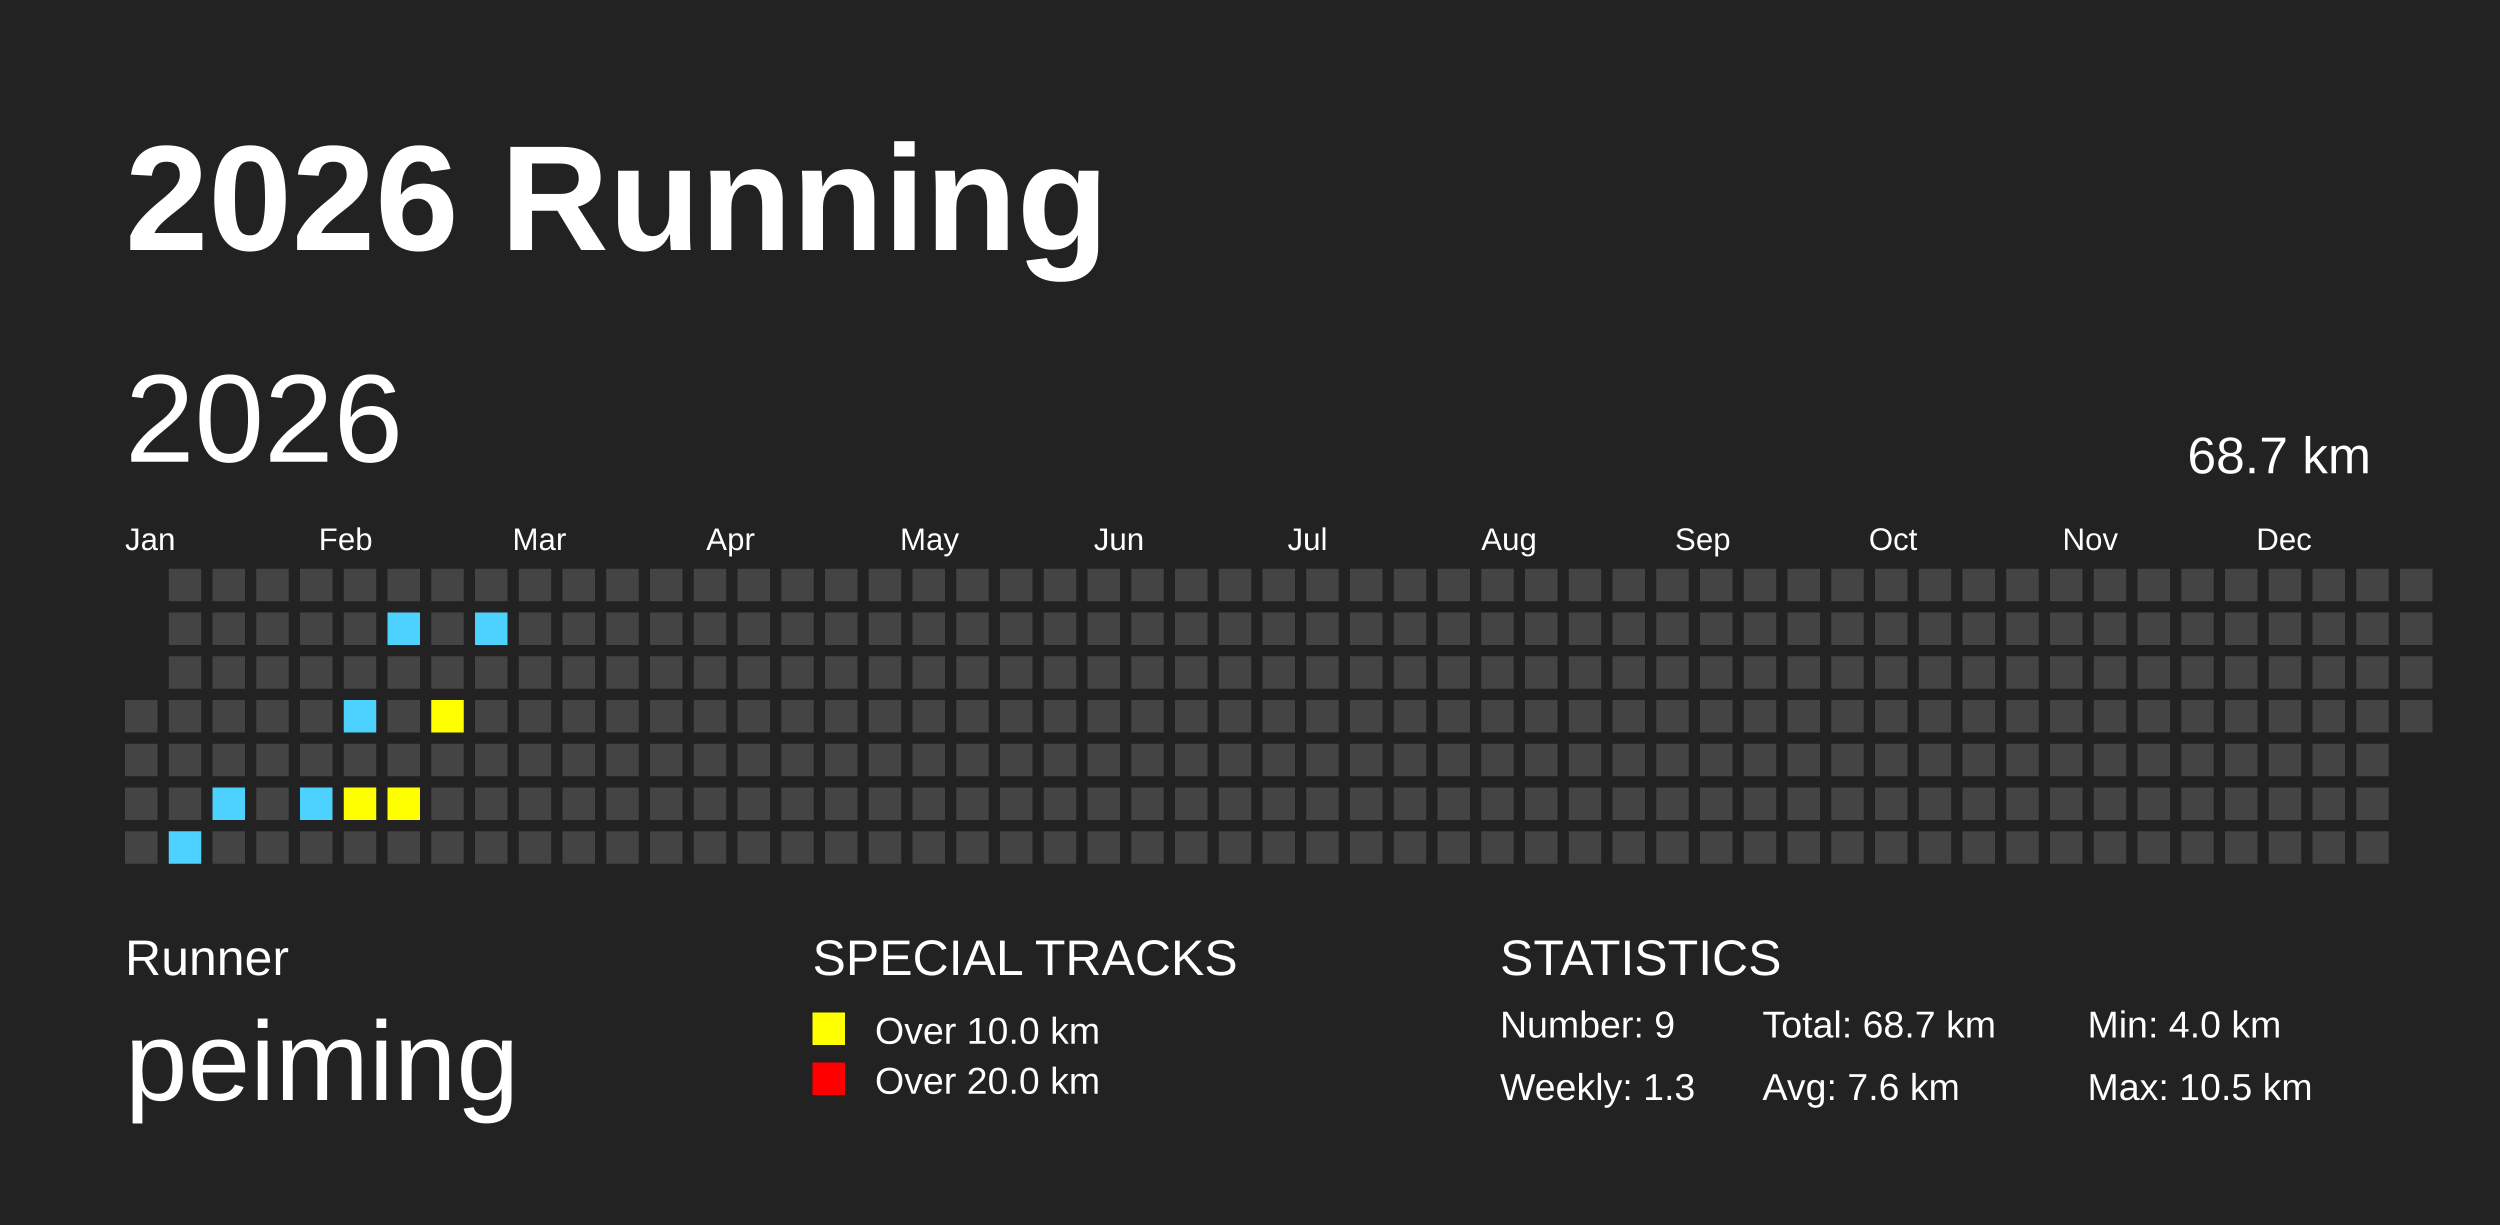
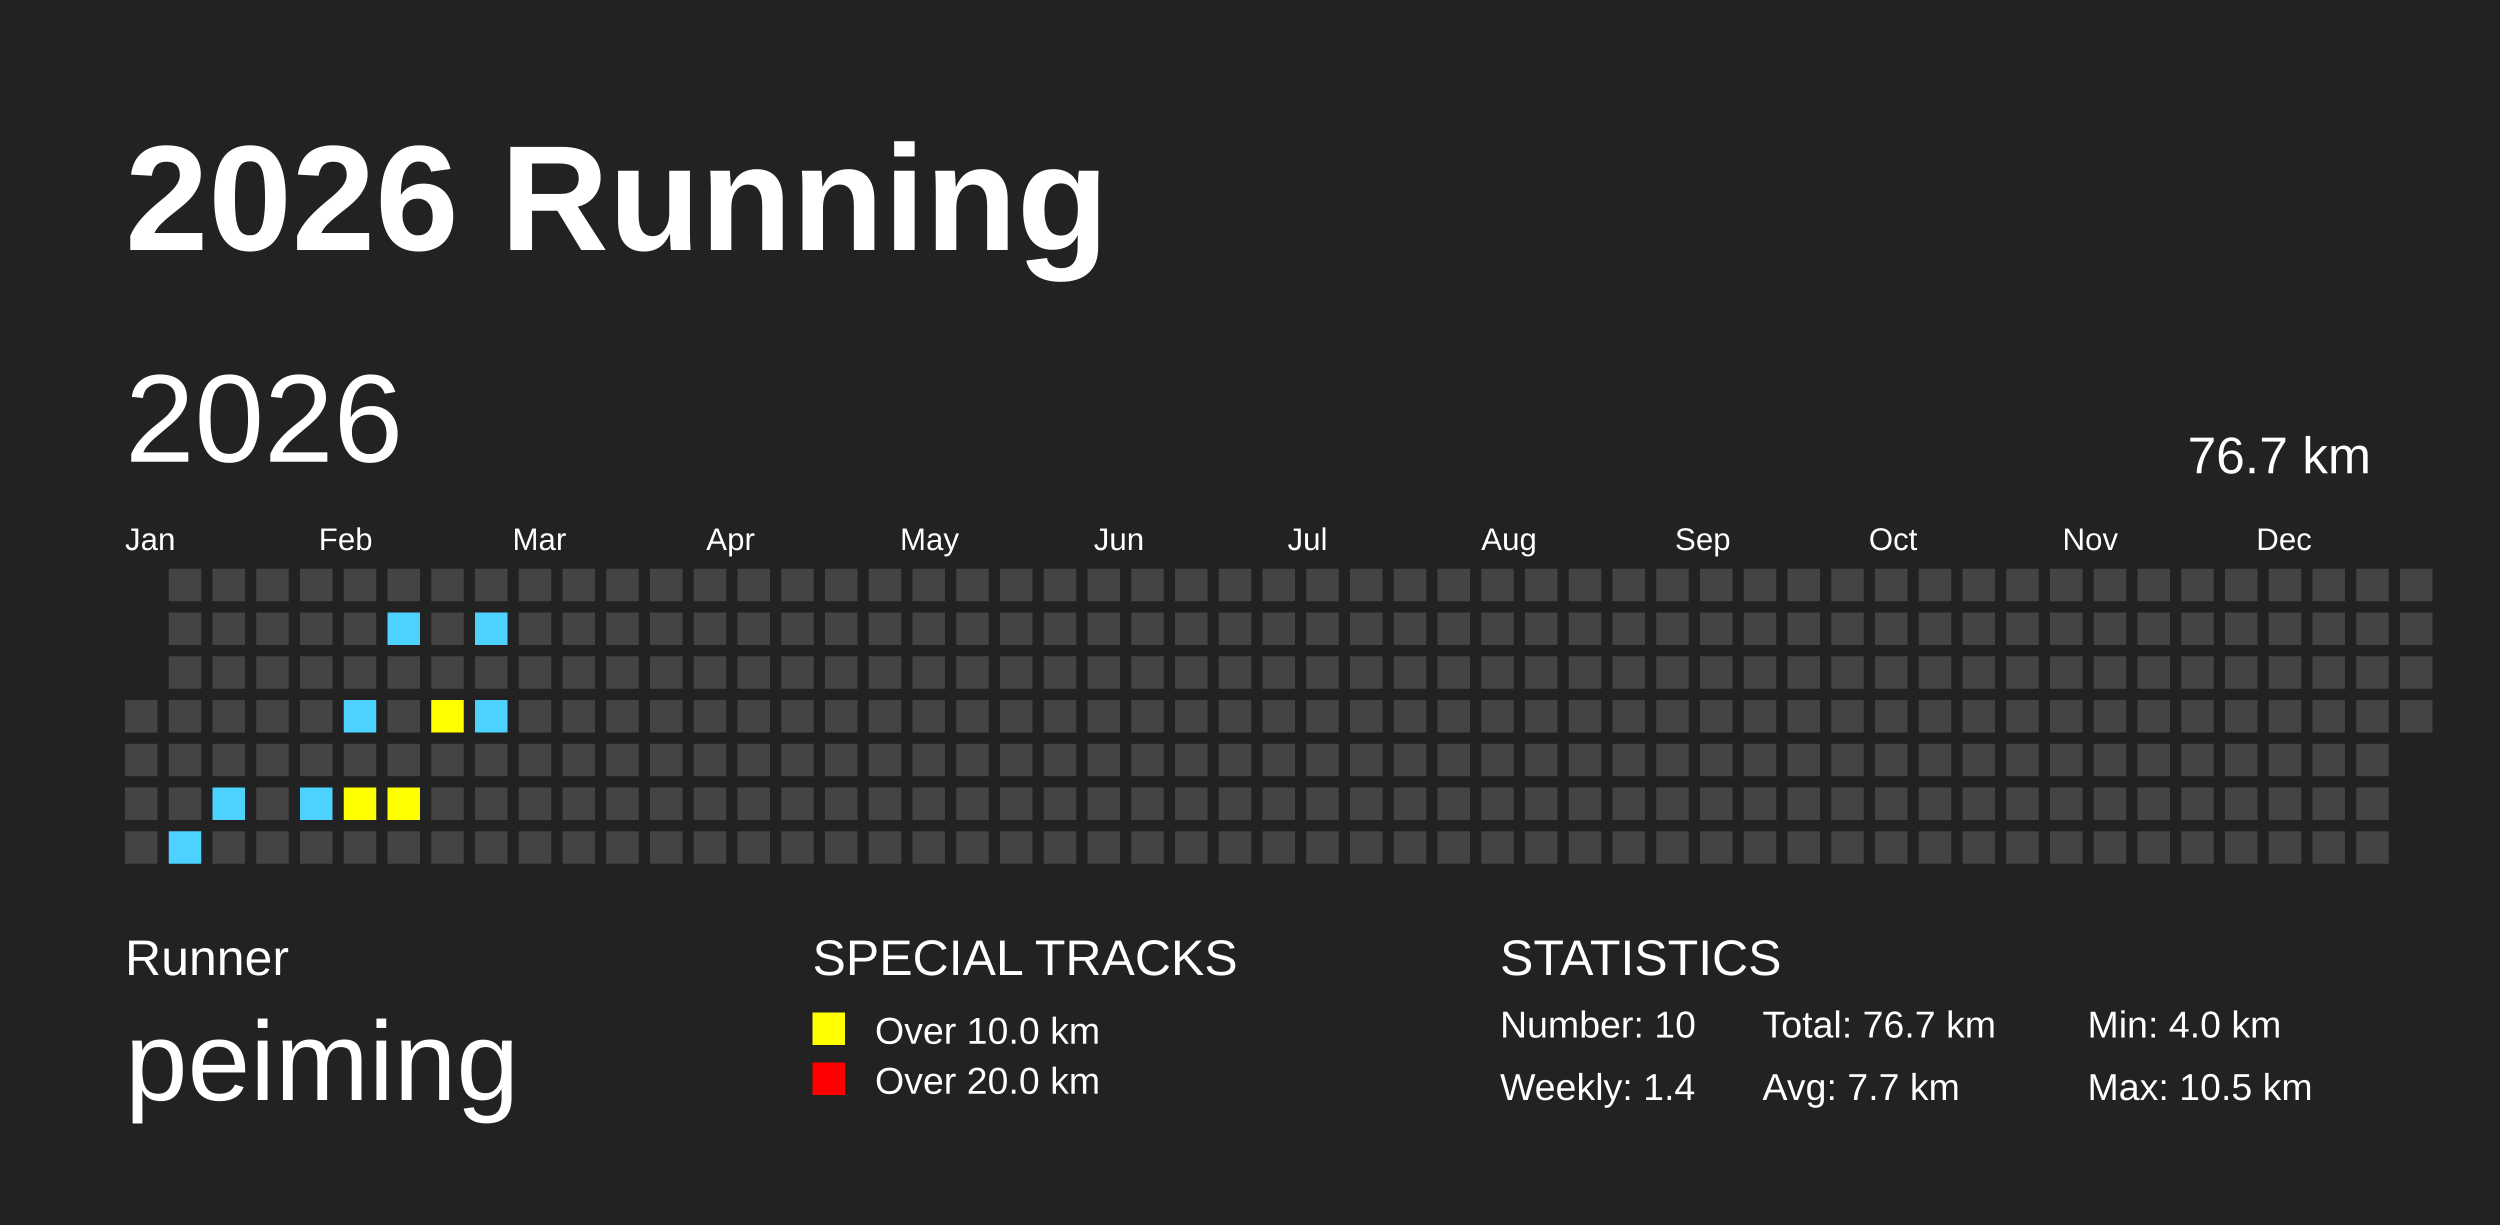
<svg xmlns="http://www.w3.org/2000/svg" baseProfile="full" height="98mm" version="1.1" viewBox="0,0,200,98" width="200mm">
  <defs />
  <rect fill="#222222" height="98" width="200" x="0" y="0" />
  <text fill="#FFFFFF" style="font-size:12px; font-family:Arial; font-weight:bold;" x="10" y="20">2026 Running</text>
  <text fill="#FFFFFF" style="font-size:4px; font-family:Arial" x="10" y="78">Runner</text>
  <text fill="#FFFFFF" style="font-size:9px; font-family:Arial" x="10" y="88">peiming</text>
  <text fill="#FFFFFF" style="font-size:4px; font-family:Arial" x="65" y="78">SPECIAL TRACKS</text>
  <rect fill="yellow" height="2.6" width="2.6" x="65" y="81" />
  <text fill="#FFFFFF" style="font-size:3px; font-family:Arial" x="70" y="83.5">Over 10.0 km</text>
  <rect fill="red" height="2.6" width="2.6" x="65" y="85" />
  <text fill="#FFFFFF" style="font-size:3px; font-family:Arial" x="70" y="87.5">Over 20.0 km</text>
  <text fill="#FFFFFF" style="font-size:4px; font-family:Arial" x="120" y="78">STATISTICS</text>
-   <text fill="#FFFFFF" style="font-size:3px; font-family:Arial" x="120" y="83">Number: 9</text>
-   <text fill="#FFFFFF" style="font-size:3px; font-family:Arial" x="120" y="88">Weekly: 1.3</text>
-   <text fill="#FFFFFF" style="font-size:3px; font-family:Arial" x="141" y="83">Total: 68.7 km</text>
-   <text fill="#FFFFFF" style="font-size:3px; font-family:Arial" x="141" y="88">Avg: 7.6 km</text>
+   <text fill="#FFFFFF" style="font-size:3px; font-family:Arial" x="120" y="83">Number: 10</text>
+   <text fill="#FFFFFF" style="font-size:3px; font-family:Arial" x="120" y="88">Weekly: 1.4</text>
+   <text fill="#FFFFFF" style="font-size:3px; font-family:Arial" x="141" y="83">Total: 76.7 km</text>
+   <text fill="#FFFFFF" style="font-size:3px; font-family:Arial" x="141" y="88">Avg: 7.7 km</text>
  <text fill="#FFFFFF" style="font-size:3px; font-family:Arial" x="167" y="83">Min: 4.0 km</text>
  <text fill="#FFFFFF" style="font-size:3px; font-family:Arial" x="167" y="88">Max: 10.5 km</text>
  <text dominant-baseline="hanging" fill="#FFFFFF" style="font-size:10.0px; font-family:Arial;" x="10" y="30">2026</text>
-   <text dominant-baseline="hanging" fill="#FFFFFF" style="font-size:4.125px; font-family:Arial;" x="175" y="35">68.7 km</text>
+   <text dominant-baseline="hanging" fill="#FFFFFF" style="font-size:4.125px; font-family:Arial;" x="175" y="35">76.7 km</text>
  <text fill="#FFFFFF" style="font-size:2.5px; font-family:Arial" x="10.0" y="44">Jan</text>
  <text fill="#FFFFFF" style="font-size:2.5px; font-family:Arial" x="25.5" y="44">Feb</text>
  <text fill="#FFFFFF" style="font-size:2.5px; font-family:Arial" x="41.0" y="44">Mar</text>
  <text fill="#FFFFFF" style="font-size:2.5px; font-family:Arial" x="56.5" y="44">Apr</text>
  <text fill="#FFFFFF" style="font-size:2.5px; font-family:Arial" x="72.0" y="44">May</text>
  <text fill="#FFFFFF" style="font-size:2.5px; font-family:Arial" x="87.5" y="44">Jun</text>
  <text fill="#FFFFFF" style="font-size:2.5px; font-family:Arial" x="103.0" y="44">Jul</text>
  <text fill="#FFFFFF" style="font-size:2.5px; font-family:Arial" x="118.5" y="44">Aug</text>
  <text fill="#FFFFFF" style="font-size:2.5px; font-family:Arial" x="134.0" y="44">Sep</text>
  <text fill="#FFFFFF" style="font-size:2.5px; font-family:Arial" x="149.5" y="44">Oct</text>
  <text fill="#FFFFFF" style="font-size:2.5px; font-family:Arial" x="165.0" y="44">Nov</text>
  <text fill="#FFFFFF" style="font-size:2.5px; font-family:Arial" x="180.5" y="44">Dec</text>
  <rect fill="#444444" height="2.6" width="2.6" x="10.0" y="56.0" />
  <rect fill="#444444" height="2.6" width="2.6" x="10.0" y="59.5" />
  <rect fill="#444444" height="2.6" width="2.6" x="10.0" y="63.0" />
  <rect fill="#444444" height="2.6" width="2.6" x="10.0" y="66.5" />
  <rect fill="#444444" height="2.6" width="2.6" x="13.5" y="45.5" />
  <rect fill="#444444" height="2.6" width="2.6" x="13.5" y="49.0" />
  <rect fill="#444444" height="2.6" width="2.6" x="13.5" y="52.5" />
  <rect fill="#444444" height="2.6" width="2.6" x="13.5" y="56.0" />
  <rect fill="#444444" height="2.6" width="2.6" x="13.5" y="59.5" />
  <rect fill="#444444" height="2.6" width="2.6" x="13.5" y="63.0" />
  <rect fill="#4DD2FF" height="2.6" width="2.6" x="13.5" y="66.5" />
  <rect fill="#444444" height="2.6" width="2.6" x="17.0" y="45.5" />
  <rect fill="#444444" height="2.6" width="2.6" x="17.0" y="49.0" />
  <rect fill="#444444" height="2.6" width="2.6" x="17.0" y="52.5" />
  <rect fill="#444444" height="2.6" width="2.6" x="17.0" y="56.0" />
  <rect fill="#444444" height="2.6" width="2.6" x="17.0" y="59.5" />
  <rect fill="#4DD2FF" height="2.6" width="2.6" x="17.0" y="63.0" />
  <rect fill="#444444" height="2.6" width="2.6" x="17.0" y="66.5" />
  <rect fill="#444444" height="2.6" width="2.6" x="20.5" y="45.5" />
  <rect fill="#444444" height="2.6" width="2.6" x="20.5" y="49.0" />
  <rect fill="#444444" height="2.6" width="2.6" x="20.5" y="52.5" />
  <rect fill="#444444" height="2.6" width="2.6" x="20.5" y="56.0" />
  <rect fill="#444444" height="2.6" width="2.6" x="20.5" y="59.5" />
  <rect fill="#444444" height="2.6" width="2.6" x="20.5" y="63.0" />
  <rect fill="#444444" height="2.6" width="2.6" x="20.5" y="66.5" />
  <rect fill="#444444" height="2.6" width="2.6" x="24.0" y="45.5" />
  <rect fill="#444444" height="2.6" width="2.6" x="24.0" y="49.0" />
  <rect fill="#444444" height="2.6" width="2.6" x="24.0" y="52.5" />
  <rect fill="#444444" height="2.6" width="2.6" x="24.0" y="56.0" />
  <rect fill="#444444" height="2.6" width="2.6" x="24.0" y="59.5" />
  <rect fill="#4DD2FF" height="2.6" width="2.6" x="24.0" y="63.0" />
  <rect fill="#444444" height="2.6" width="2.6" x="24.0" y="66.5" />
  <rect fill="#444444" height="2.6" width="2.6" x="27.5" y="45.5" />
  <rect fill="#444444" height="2.6" width="2.6" x="27.5" y="49.0" />
  <rect fill="#444444" height="2.6" width="2.6" x="27.5" y="52.5" />
  <rect fill="#4DD2FF" height="2.6" width="2.6" x="27.5" y="56.0" />
  <rect fill="#444444" height="2.6" width="2.6" x="27.5" y="59.5" />
  <rect fill="yellow" height="2.6" width="2.6" x="27.5" y="63.0" />
  <rect fill="#444444" height="2.6" width="2.6" x="27.5" y="66.5" />
  <rect fill="#444444" height="2.6" width="2.6" x="31.0" y="45.5" />
  <rect fill="#4DD2FF" height="2.6" width="2.6" x="31.0" y="49.0" />
  <rect fill="#444444" height="2.6" width="2.6" x="31.0" y="52.5" />
  <rect fill="#444444" height="2.6" width="2.6" x="31.0" y="56.0" />
  <rect fill="#444444" height="2.6" width="2.6" x="31.0" y="59.5" />
  <rect fill="yellow" height="2.6" width="2.6" x="31.0" y="63.0" />
  <rect fill="#444444" height="2.6" width="2.6" x="31.0" y="66.5" />
  <rect fill="#444444" height="2.6" width="2.6" x="34.5" y="45.5" />
  <rect fill="#444444" height="2.6" width="2.6" x="34.5" y="49.0" />
  <rect fill="#444444" height="2.6" width="2.6" x="34.5" y="52.5" />
  <rect fill="yellow" height="2.6" width="2.6" x="34.5" y="56.0" />
  <rect fill="#444444" height="2.6" width="2.6" x="34.5" y="59.5" />
  <rect fill="#444444" height="2.6" width="2.6" x="34.5" y="63.0" />
  <rect fill="#444444" height="2.6" width="2.6" x="34.5" y="66.5" />
  <rect fill="#444444" height="2.6" width="2.6" x="38.0" y="45.5" />
  <rect fill="#4DD2FF" height="2.6" width="2.6" x="38.0" y="49.0" />
  <rect fill="#444444" height="2.6" width="2.6" x="38.0" y="52.5" />
-   <rect fill="#444444" height="2.6" width="2.6" x="38.0" y="56.0" />
+   <rect fill="#4DD2FF" height="2.6" width="2.6" x="38.0" y="56.0" />
  <rect fill="#444444" height="2.6" width="2.6" x="38.0" y="59.5" />
  <rect fill="#444444" height="2.6" width="2.6" x="38.0" y="63.0" />
  <rect fill="#444444" height="2.6" width="2.6" x="38.0" y="66.5" />
  <rect fill="#444444" height="2.6" width="2.6" x="41.5" y="45.5" />
  <rect fill="#444444" height="2.6" width="2.6" x="41.5" y="49.0" />
  <rect fill="#444444" height="2.6" width="2.6" x="41.5" y="52.5" />
  <rect fill="#444444" height="2.6" width="2.6" x="41.5" y="56.0" />
  <rect fill="#444444" height="2.6" width="2.6" x="41.5" y="59.5" />
  <rect fill="#444444" height="2.6" width="2.6" x="41.5" y="63.0" />
  <rect fill="#444444" height="2.6" width="2.6" x="41.5" y="66.5" />
  <rect fill="#444444" height="2.6" width="2.6" x="45.0" y="45.5" />
  <rect fill="#444444" height="2.6" width="2.6" x="45.0" y="49.0" />
  <rect fill="#444444" height="2.6" width="2.6" x="45.0" y="52.5" />
  <rect fill="#444444" height="2.6" width="2.6" x="45.0" y="56.0" />
  <rect fill="#444444" height="2.6" width="2.6" x="45.0" y="59.5" />
  <rect fill="#444444" height="2.6" width="2.6" x="45.0" y="63.0" />
  <rect fill="#444444" height="2.6" width="2.6" x="45.0" y="66.5" />
  <rect fill="#444444" height="2.6" width="2.6" x="48.5" y="45.5" />
  <rect fill="#444444" height="2.6" width="2.6" x="48.5" y="49.0" />
  <rect fill="#444444" height="2.6" width="2.6" x="48.5" y="52.5" />
  <rect fill="#444444" height="2.6" width="2.6" x="48.5" y="56.0" />
  <rect fill="#444444" height="2.6" width="2.6" x="48.5" y="59.5" />
  <rect fill="#444444" height="2.6" width="2.6" x="48.5" y="63.0" />
  <rect fill="#444444" height="2.6" width="2.6" x="48.5" y="66.5" />
  <rect fill="#444444" height="2.6" width="2.6" x="52.0" y="45.5" />
  <rect fill="#444444" height="2.6" width="2.6" x="52.0" y="49.0" />
  <rect fill="#444444" height="2.6" width="2.6" x="52.0" y="52.5" />
  <rect fill="#444444" height="2.6" width="2.6" x="52.0" y="56.0" />
  <rect fill="#444444" height="2.6" width="2.6" x="52.0" y="59.5" />
  <rect fill="#444444" height="2.6" width="2.6" x="52.0" y="63.0" />
  <rect fill="#444444" height="2.6" width="2.6" x="52.0" y="66.5" />
  <rect fill="#444444" height="2.6" width="2.6" x="55.5" y="45.5" />
  <rect fill="#444444" height="2.6" width="2.6" x="55.5" y="49.0" />
  <rect fill="#444444" height="2.6" width="2.6" x="55.5" y="52.5" />
  <rect fill="#444444" height="2.6" width="2.6" x="55.5" y="56.0" />
  <rect fill="#444444" height="2.6" width="2.6" x="55.5" y="59.5" />
  <rect fill="#444444" height="2.6" width="2.6" x="55.5" y="63.0" />
  <rect fill="#444444" height="2.6" width="2.6" x="55.5" y="66.5" />
  <rect fill="#444444" height="2.6" width="2.6" x="59.0" y="45.5" />
  <rect fill="#444444" height="2.6" width="2.6" x="59.0" y="49.0" />
  <rect fill="#444444" height="2.6" width="2.6" x="59.0" y="52.5" />
  <rect fill="#444444" height="2.6" width="2.6" x="59.0" y="56.0" />
  <rect fill="#444444" height="2.6" width="2.6" x="59.0" y="59.5" />
  <rect fill="#444444" height="2.6" width="2.6" x="59.0" y="63.0" />
  <rect fill="#444444" height="2.6" width="2.6" x="59.0" y="66.5" />
  <rect fill="#444444" height="2.6" width="2.6" x="62.5" y="45.5" />
  <rect fill="#444444" height="2.6" width="2.6" x="62.5" y="49.0" />
  <rect fill="#444444" height="2.6" width="2.6" x="62.5" y="52.5" />
  <rect fill="#444444" height="2.6" width="2.6" x="62.5" y="56.0" />
  <rect fill="#444444" height="2.6" width="2.6" x="62.5" y="59.5" />
  <rect fill="#444444" height="2.6" width="2.6" x="62.5" y="63.0" />
  <rect fill="#444444" height="2.6" width="2.6" x="62.5" y="66.5" />
  <rect fill="#444444" height="2.6" width="2.6" x="66.0" y="45.5" />
  <rect fill="#444444" height="2.6" width="2.6" x="66.0" y="49.0" />
  <rect fill="#444444" height="2.6" width="2.6" x="66.0" y="52.5" />
  <rect fill="#444444" height="2.6" width="2.6" x="66.0" y="56.0" />
  <rect fill="#444444" height="2.6" width="2.6" x="66.0" y="59.5" />
  <rect fill="#444444" height="2.6" width="2.6" x="66.0" y="63.0" />
  <rect fill="#444444" height="2.6" width="2.6" x="66.0" y="66.5" />
  <rect fill="#444444" height="2.6" width="2.6" x="69.5" y="45.5" />
  <rect fill="#444444" height="2.6" width="2.6" x="69.5" y="49.0" />
  <rect fill="#444444" height="2.6" width="2.6" x="69.5" y="52.5" />
  <rect fill="#444444" height="2.6" width="2.6" x="69.5" y="56.0" />
  <rect fill="#444444" height="2.6" width="2.6" x="69.5" y="59.5" />
  <rect fill="#444444" height="2.6" width="2.6" x="69.5" y="63.0" />
  <rect fill="#444444" height="2.6" width="2.6" x="69.5" y="66.5" />
  <rect fill="#444444" height="2.6" width="2.6" x="73.0" y="45.5" />
  <rect fill="#444444" height="2.6" width="2.6" x="73.0" y="49.0" />
  <rect fill="#444444" height="2.6" width="2.6" x="73.0" y="52.5" />
  <rect fill="#444444" height="2.6" width="2.6" x="73.0" y="56.0" />
  <rect fill="#444444" height="2.6" width="2.6" x="73.0" y="59.5" />
  <rect fill="#444444" height="2.6" width="2.6" x="73.0" y="63.0" />
  <rect fill="#444444" height="2.6" width="2.6" x="73.0" y="66.5" />
  <rect fill="#444444" height="2.6" width="2.6" x="76.5" y="45.5" />
  <rect fill="#444444" height="2.6" width="2.6" x="76.5" y="49.0" />
  <rect fill="#444444" height="2.6" width="2.6" x="76.5" y="52.5" />
  <rect fill="#444444" height="2.6" width="2.6" x="76.5" y="56.0" />
  <rect fill="#444444" height="2.6" width="2.6" x="76.5" y="59.5" />
  <rect fill="#444444" height="2.6" width="2.6" x="76.5" y="63.0" />
  <rect fill="#444444" height="2.6" width="2.6" x="76.5" y="66.5" />
  <rect fill="#444444" height="2.6" width="2.6" x="80.0" y="45.5" />
  <rect fill="#444444" height="2.6" width="2.6" x="80.0" y="49.0" />
  <rect fill="#444444" height="2.6" width="2.6" x="80.0" y="52.5" />
  <rect fill="#444444" height="2.6" width="2.6" x="80.0" y="56.0" />
  <rect fill="#444444" height="2.6" width="2.6" x="80.0" y="59.5" />
  <rect fill="#444444" height="2.6" width="2.6" x="80.0" y="63.0" />
  <rect fill="#444444" height="2.6" width="2.6" x="80.0" y="66.5" />
  <rect fill="#444444" height="2.6" width="2.6" x="83.5" y="45.5" />
  <rect fill="#444444" height="2.6" width="2.6" x="83.5" y="49.0" />
  <rect fill="#444444" height="2.6" width="2.6" x="83.5" y="52.5" />
  <rect fill="#444444" height="2.6" width="2.6" x="83.5" y="56.0" />
  <rect fill="#444444" height="2.6" width="2.6" x="83.5" y="59.5" />
  <rect fill="#444444" height="2.6" width="2.6" x="83.5" y="63.0" />
  <rect fill="#444444" height="2.6" width="2.6" x="83.5" y="66.5" />
  <rect fill="#444444" height="2.6" width="2.6" x="87.0" y="45.5" />
  <rect fill="#444444" height="2.6" width="2.6" x="87.0" y="49.0" />
  <rect fill="#444444" height="2.6" width="2.6" x="87.0" y="52.5" />
  <rect fill="#444444" height="2.6" width="2.6" x="87.0" y="56.0" />
  <rect fill="#444444" height="2.6" width="2.6" x="87.0" y="59.5" />
  <rect fill="#444444" height="2.6" width="2.6" x="87.0" y="63.0" />
  <rect fill="#444444" height="2.6" width="2.6" x="87.0" y="66.5" />
  <rect fill="#444444" height="2.6" width="2.6" x="90.5" y="45.5" />
  <rect fill="#444444" height="2.6" width="2.6" x="90.5" y="49.0" />
  <rect fill="#444444" height="2.6" width="2.6" x="90.5" y="52.5" />
  <rect fill="#444444" height="2.6" width="2.6" x="90.5" y="56.0" />
  <rect fill="#444444" height="2.6" width="2.6" x="90.5" y="59.5" />
  <rect fill="#444444" height="2.6" width="2.6" x="90.5" y="63.0" />
  <rect fill="#444444" height="2.6" width="2.6" x="90.5" y="66.5" />
  <rect fill="#444444" height="2.6" width="2.6" x="94.0" y="45.5" />
  <rect fill="#444444" height="2.6" width="2.6" x="94.0" y="49.0" />
  <rect fill="#444444" height="2.6" width="2.6" x="94.0" y="52.5" />
  <rect fill="#444444" height="2.6" width="2.6" x="94.0" y="56.0" />
  <rect fill="#444444" height="2.6" width="2.6" x="94.0" y="59.5" />
  <rect fill="#444444" height="2.6" width="2.6" x="94.0" y="63.0" />
  <rect fill="#444444" height="2.6" width="2.6" x="94.0" y="66.5" />
  <rect fill="#444444" height="2.6" width="2.6" x="97.5" y="45.5" />
  <rect fill="#444444" height="2.6" width="2.6" x="97.5" y="49.0" />
  <rect fill="#444444" height="2.6" width="2.6" x="97.5" y="52.5" />
  <rect fill="#444444" height="2.6" width="2.6" x="97.5" y="56.0" />
  <rect fill="#444444" height="2.6" width="2.6" x="97.5" y="59.5" />
  <rect fill="#444444" height="2.6" width="2.6" x="97.5" y="63.0" />
  <rect fill="#444444" height="2.6" width="2.6" x="97.5" y="66.5" />
  <rect fill="#444444" height="2.6" width="2.6" x="101.0" y="45.5" />
  <rect fill="#444444" height="2.6" width="2.6" x="101.0" y="49.0" />
  <rect fill="#444444" height="2.6" width="2.6" x="101.0" y="52.5" />
  <rect fill="#444444" height="2.6" width="2.6" x="101.0" y="56.0" />
  <rect fill="#444444" height="2.6" width="2.6" x="101.0" y="59.5" />
  <rect fill="#444444" height="2.6" width="2.6" x="101.0" y="63.0" />
  <rect fill="#444444" height="2.6" width="2.6" x="101.0" y="66.5" />
  <rect fill="#444444" height="2.6" width="2.6" x="104.5" y="45.5" />
  <rect fill="#444444" height="2.6" width="2.6" x="104.5" y="49.0" />
  <rect fill="#444444" height="2.6" width="2.6" x="104.5" y="52.5" />
  <rect fill="#444444" height="2.6" width="2.6" x="104.5" y="56.0" />
  <rect fill="#444444" height="2.6" width="2.6" x="104.5" y="59.5" />
  <rect fill="#444444" height="2.6" width="2.6" x="104.5" y="63.0" />
  <rect fill="#444444" height="2.6" width="2.6" x="104.5" y="66.5" />
  <rect fill="#444444" height="2.6" width="2.6" x="108.0" y="45.5" />
  <rect fill="#444444" height="2.6" width="2.6" x="108.0" y="49.0" />
  <rect fill="#444444" height="2.6" width="2.6" x="108.0" y="52.5" />
  <rect fill="#444444" height="2.6" width="2.6" x="108.0" y="56.0" />
  <rect fill="#444444" height="2.6" width="2.6" x="108.0" y="59.5" />
  <rect fill="#444444" height="2.6" width="2.6" x="108.0" y="63.0" />
  <rect fill="#444444" height="2.6" width="2.6" x="108.0" y="66.5" />
  <rect fill="#444444" height="2.6" width="2.6" x="111.5" y="45.5" />
  <rect fill="#444444" height="2.6" width="2.6" x="111.5" y="49.0" />
  <rect fill="#444444" height="2.6" width="2.6" x="111.5" y="52.5" />
  <rect fill="#444444" height="2.6" width="2.6" x="111.5" y="56.0" />
  <rect fill="#444444" height="2.6" width="2.6" x="111.5" y="59.5" />
  <rect fill="#444444" height="2.6" width="2.6" x="111.5" y="63.0" />
  <rect fill="#444444" height="2.6" width="2.6" x="111.5" y="66.5" />
  <rect fill="#444444" height="2.6" width="2.6" x="115.0" y="45.5" />
  <rect fill="#444444" height="2.6" width="2.6" x="115.0" y="49.0" />
  <rect fill="#444444" height="2.6" width="2.6" x="115.0" y="52.5" />
  <rect fill="#444444" height="2.6" width="2.6" x="115.0" y="56.0" />
  <rect fill="#444444" height="2.6" width="2.6" x="115.0" y="59.5" />
  <rect fill="#444444" height="2.6" width="2.6" x="115.0" y="63.0" />
  <rect fill="#444444" height="2.6" width="2.6" x="115.0" y="66.5" />
  <rect fill="#444444" height="2.6" width="2.6" x="118.5" y="45.5" />
  <rect fill="#444444" height="2.6" width="2.6" x="118.5" y="49.0" />
  <rect fill="#444444" height="2.6" width="2.6" x="118.5" y="52.5" />
  <rect fill="#444444" height="2.6" width="2.6" x="118.5" y="56.0" />
  <rect fill="#444444" height="2.6" width="2.6" x="118.5" y="59.5" />
  <rect fill="#444444" height="2.6" width="2.6" x="118.5" y="63.0" />
  <rect fill="#444444" height="2.6" width="2.6" x="118.5" y="66.5" />
  <rect fill="#444444" height="2.6" width="2.6" x="122.0" y="45.5" />
  <rect fill="#444444" height="2.6" width="2.6" x="122.0" y="49.0" />
  <rect fill="#444444" height="2.6" width="2.6" x="122.0" y="52.5" />
  <rect fill="#444444" height="2.6" width="2.6" x="122.0" y="56.0" />
  <rect fill="#444444" height="2.6" width="2.6" x="122.0" y="59.5" />
  <rect fill="#444444" height="2.6" width="2.6" x="122.0" y="63.0" />
  <rect fill="#444444" height="2.6" width="2.6" x="122.0" y="66.5" />
  <rect fill="#444444" height="2.6" width="2.6" x="125.5" y="45.5" />
  <rect fill="#444444" height="2.6" width="2.6" x="125.5" y="49.0" />
  <rect fill="#444444" height="2.6" width="2.6" x="125.5" y="52.5" />
  <rect fill="#444444" height="2.6" width="2.6" x="125.5" y="56.0" />
  <rect fill="#444444" height="2.6" width="2.6" x="125.5" y="59.5" />
  <rect fill="#444444" height="2.6" width="2.6" x="125.5" y="63.0" />
  <rect fill="#444444" height="2.6" width="2.6" x="125.5" y="66.5" />
  <rect fill="#444444" height="2.6" width="2.6" x="129.0" y="45.5" />
  <rect fill="#444444" height="2.6" width="2.6" x="129.0" y="49.0" />
  <rect fill="#444444" height="2.6" width="2.6" x="129.0" y="52.5" />
  <rect fill="#444444" height="2.6" width="2.6" x="129.0" y="56.0" />
  <rect fill="#444444" height="2.6" width="2.6" x="129.0" y="59.5" />
  <rect fill="#444444" height="2.6" width="2.6" x="129.0" y="63.0" />
  <rect fill="#444444" height="2.6" width="2.6" x="129.0" y="66.5" />
  <rect fill="#444444" height="2.6" width="2.6" x="132.5" y="45.5" />
  <rect fill="#444444" height="2.6" width="2.6" x="132.5" y="49.0" />
  <rect fill="#444444" height="2.6" width="2.6" x="132.5" y="52.5" />
  <rect fill="#444444" height="2.6" width="2.6" x="132.5" y="56.0" />
  <rect fill="#444444" height="2.6" width="2.6" x="132.5" y="59.5" />
  <rect fill="#444444" height="2.6" width="2.6" x="132.5" y="63.0" />
  <rect fill="#444444" height="2.6" width="2.6" x="132.5" y="66.5" />
  <rect fill="#444444" height="2.6" width="2.6" x="136.0" y="45.5" />
  <rect fill="#444444" height="2.6" width="2.6" x="136.0" y="49.0" />
  <rect fill="#444444" height="2.6" width="2.6" x="136.0" y="52.5" />
  <rect fill="#444444" height="2.6" width="2.6" x="136.0" y="56.0" />
  <rect fill="#444444" height="2.6" width="2.6" x="136.0" y="59.5" />
  <rect fill="#444444" height="2.6" width="2.6" x="136.0" y="63.0" />
  <rect fill="#444444" height="2.6" width="2.6" x="136.0" y="66.5" />
  <rect fill="#444444" height="2.6" width="2.6" x="139.5" y="45.5" />
  <rect fill="#444444" height="2.6" width="2.6" x="139.5" y="49.0" />
  <rect fill="#444444" height="2.6" width="2.6" x="139.5" y="52.5" />
  <rect fill="#444444" height="2.6" width="2.6" x="139.5" y="56.0" />
  <rect fill="#444444" height="2.6" width="2.6" x="139.5" y="59.5" />
  <rect fill="#444444" height="2.6" width="2.6" x="139.5" y="63.0" />
  <rect fill="#444444" height="2.6" width="2.6" x="139.5" y="66.5" />
  <rect fill="#444444" height="2.6" width="2.6" x="143.0" y="45.5" />
  <rect fill="#444444" height="2.6" width="2.6" x="143.0" y="49.0" />
  <rect fill="#444444" height="2.6" width="2.6" x="143.0" y="52.5" />
  <rect fill="#444444" height="2.6" width="2.6" x="143.0" y="56.0" />
  <rect fill="#444444" height="2.6" width="2.6" x="143.0" y="59.5" />
  <rect fill="#444444" height="2.6" width="2.6" x="143.0" y="63.0" />
  <rect fill="#444444" height="2.6" width="2.6" x="143.0" y="66.5" />
  <rect fill="#444444" height="2.6" width="2.6" x="146.5" y="45.5" />
  <rect fill="#444444" height="2.6" width="2.6" x="146.5" y="49.0" />
  <rect fill="#444444" height="2.6" width="2.6" x="146.5" y="52.5" />
  <rect fill="#444444" height="2.6" width="2.6" x="146.5" y="56.0" />
  <rect fill="#444444" height="2.6" width="2.6" x="146.5" y="59.5" />
  <rect fill="#444444" height="2.6" width="2.6" x="146.5" y="63.0" />
  <rect fill="#444444" height="2.6" width="2.6" x="146.5" y="66.5" />
  <rect fill="#444444" height="2.6" width="2.6" x="150.0" y="45.5" />
  <rect fill="#444444" height="2.6" width="2.6" x="150.0" y="49.0" />
  <rect fill="#444444" height="2.6" width="2.6" x="150.0" y="52.5" />
  <rect fill="#444444" height="2.6" width="2.6" x="150.0" y="56.0" />
  <rect fill="#444444" height="2.6" width="2.6" x="150.0" y="59.5" />
  <rect fill="#444444" height="2.6" width="2.6" x="150.0" y="63.0" />
  <rect fill="#444444" height="2.6" width="2.6" x="150.0" y="66.5" />
  <rect fill="#444444" height="2.6" width="2.6" x="153.5" y="45.5" />
  <rect fill="#444444" height="2.6" width="2.6" x="153.5" y="49.0" />
  <rect fill="#444444" height="2.6" width="2.6" x="153.5" y="52.5" />
  <rect fill="#444444" height="2.6" width="2.6" x="153.5" y="56.0" />
  <rect fill="#444444" height="2.6" width="2.6" x="153.5" y="59.5" />
  <rect fill="#444444" height="2.6" width="2.6" x="153.5" y="63.0" />
  <rect fill="#444444" height="2.6" width="2.6" x="153.5" y="66.5" />
  <rect fill="#444444" height="2.6" width="2.6" x="157.0" y="45.5" />
  <rect fill="#444444" height="2.6" width="2.6" x="157.0" y="49.0" />
  <rect fill="#444444" height="2.6" width="2.6" x="157.0" y="52.5" />
  <rect fill="#444444" height="2.6" width="2.6" x="157.0" y="56.0" />
  <rect fill="#444444" height="2.6" width="2.6" x="157.0" y="59.5" />
  <rect fill="#444444" height="2.6" width="2.6" x="157.0" y="63.0" />
  <rect fill="#444444" height="2.6" width="2.6" x="157.0" y="66.5" />
  <rect fill="#444444" height="2.6" width="2.6" x="160.5" y="45.5" />
  <rect fill="#444444" height="2.6" width="2.6" x="160.5" y="49.0" />
  <rect fill="#444444" height="2.6" width="2.6" x="160.5" y="52.5" />
  <rect fill="#444444" height="2.6" width="2.6" x="160.5" y="56.0" />
  <rect fill="#444444" height="2.6" width="2.6" x="160.5" y="59.5" />
  <rect fill="#444444" height="2.6" width="2.6" x="160.5" y="63.0" />
  <rect fill="#444444" height="2.6" width="2.6" x="160.5" y="66.5" />
  <rect fill="#444444" height="2.6" width="2.6" x="164.0" y="45.5" />
  <rect fill="#444444" height="2.6" width="2.6" x="164.0" y="49.0" />
  <rect fill="#444444" height="2.6" width="2.6" x="164.0" y="52.5" />
  <rect fill="#444444" height="2.6" width="2.6" x="164.0" y="56.0" />
  <rect fill="#444444" height="2.6" width="2.6" x="164.0" y="59.5" />
  <rect fill="#444444" height="2.6" width="2.6" x="164.0" y="63.0" />
  <rect fill="#444444" height="2.6" width="2.6" x="164.0" y="66.5" />
  <rect fill="#444444" height="2.6" width="2.6" x="167.5" y="45.5" />
  <rect fill="#444444" height="2.6" width="2.6" x="167.5" y="49.0" />
  <rect fill="#444444" height="2.6" width="2.6" x="167.5" y="52.5" />
  <rect fill="#444444" height="2.6" width="2.6" x="167.5" y="56.0" />
  <rect fill="#444444" height="2.6" width="2.6" x="167.5" y="59.5" />
  <rect fill="#444444" height="2.6" width="2.6" x="167.5" y="63.0" />
  <rect fill="#444444" height="2.6" width="2.6" x="167.5" y="66.5" />
  <rect fill="#444444" height="2.6" width="2.6" x="171.0" y="45.5" />
  <rect fill="#444444" height="2.6" width="2.6" x="171.0" y="49.0" />
  <rect fill="#444444" height="2.6" width="2.6" x="171.0" y="52.5" />
  <rect fill="#444444" height="2.6" width="2.6" x="171.0" y="56.0" />
  <rect fill="#444444" height="2.6" width="2.6" x="171.0" y="59.5" />
  <rect fill="#444444" height="2.6" width="2.6" x="171.0" y="63.0" />
  <rect fill="#444444" height="2.6" width="2.6" x="171.0" y="66.5" />
  <rect fill="#444444" height="2.6" width="2.6" x="174.5" y="45.5" />
  <rect fill="#444444" height="2.6" width="2.6" x="174.5" y="49.0" />
  <rect fill="#444444" height="2.6" width="2.6" x="174.5" y="52.5" />
  <rect fill="#444444" height="2.6" width="2.6" x="174.5" y="56.0" />
  <rect fill="#444444" height="2.6" width="2.6" x="174.5" y="59.5" />
  <rect fill="#444444" height="2.6" width="2.6" x="174.5" y="63.0" />
  <rect fill="#444444" height="2.6" width="2.6" x="174.5" y="66.5" />
  <rect fill="#444444" height="2.6" width="2.6" x="178.0" y="45.5" />
  <rect fill="#444444" height="2.6" width="2.6" x="178.0" y="49.0" />
  <rect fill="#444444" height="2.6" width="2.6" x="178.0" y="52.5" />
  <rect fill="#444444" height="2.6" width="2.6" x="178.0" y="56.0" />
  <rect fill="#444444" height="2.6" width="2.6" x="178.0" y="59.5" />
  <rect fill="#444444" height="2.6" width="2.6" x="178.0" y="63.0" />
  <rect fill="#444444" height="2.6" width="2.6" x="178.0" y="66.5" />
  <rect fill="#444444" height="2.6" width="2.6" x="181.5" y="45.5" />
  <rect fill="#444444" height="2.6" width="2.6" x="181.5" y="49.0" />
  <rect fill="#444444" height="2.6" width="2.6" x="181.5" y="52.5" />
  <rect fill="#444444" height="2.6" width="2.6" x="181.5" y="56.0" />
  <rect fill="#444444" height="2.6" width="2.6" x="181.5" y="59.5" />
  <rect fill="#444444" height="2.6" width="2.6" x="181.5" y="63.0" />
  <rect fill="#444444" height="2.6" width="2.6" x="181.5" y="66.5" />
  <rect fill="#444444" height="2.6" width="2.6" x="185.0" y="45.5" />
  <rect fill="#444444" height="2.6" width="2.6" x="185.0" y="49.0" />
  <rect fill="#444444" height="2.6" width="2.6" x="185.0" y="52.5" />
  <rect fill="#444444" height="2.6" width="2.6" x="185.0" y="56.0" />
  <rect fill="#444444" height="2.6" width="2.6" x="185.0" y="59.5" />
  <rect fill="#444444" height="2.6" width="2.6" x="185.0" y="63.0" />
  <rect fill="#444444" height="2.6" width="2.6" x="185.0" y="66.5" />
  <rect fill="#444444" height="2.6" width="2.6" x="188.5" y="45.5" />
  <rect fill="#444444" height="2.6" width="2.6" x="188.5" y="49.0" />
  <rect fill="#444444" height="2.6" width="2.6" x="188.5" y="52.5" />
  <rect fill="#444444" height="2.6" width="2.6" x="188.5" y="56.0" />
  <rect fill="#444444" height="2.6" width="2.6" x="188.5" y="59.5" />
  <rect fill="#444444" height="2.6" width="2.6" x="188.5" y="63.0" />
  <rect fill="#444444" height="2.6" width="2.6" x="188.5" y="66.5" />
  <rect fill="#444444" height="2.6" width="2.6" x="192.0" y="45.5" />
  <rect fill="#444444" height="2.6" width="2.6" x="192.0" y="49.0" />
  <rect fill="#444444" height="2.6" width="2.6" x="192.0" y="52.5" />
  <rect fill="#444444" height="2.6" width="2.6" x="192.0" y="56.0" />
</svg>
